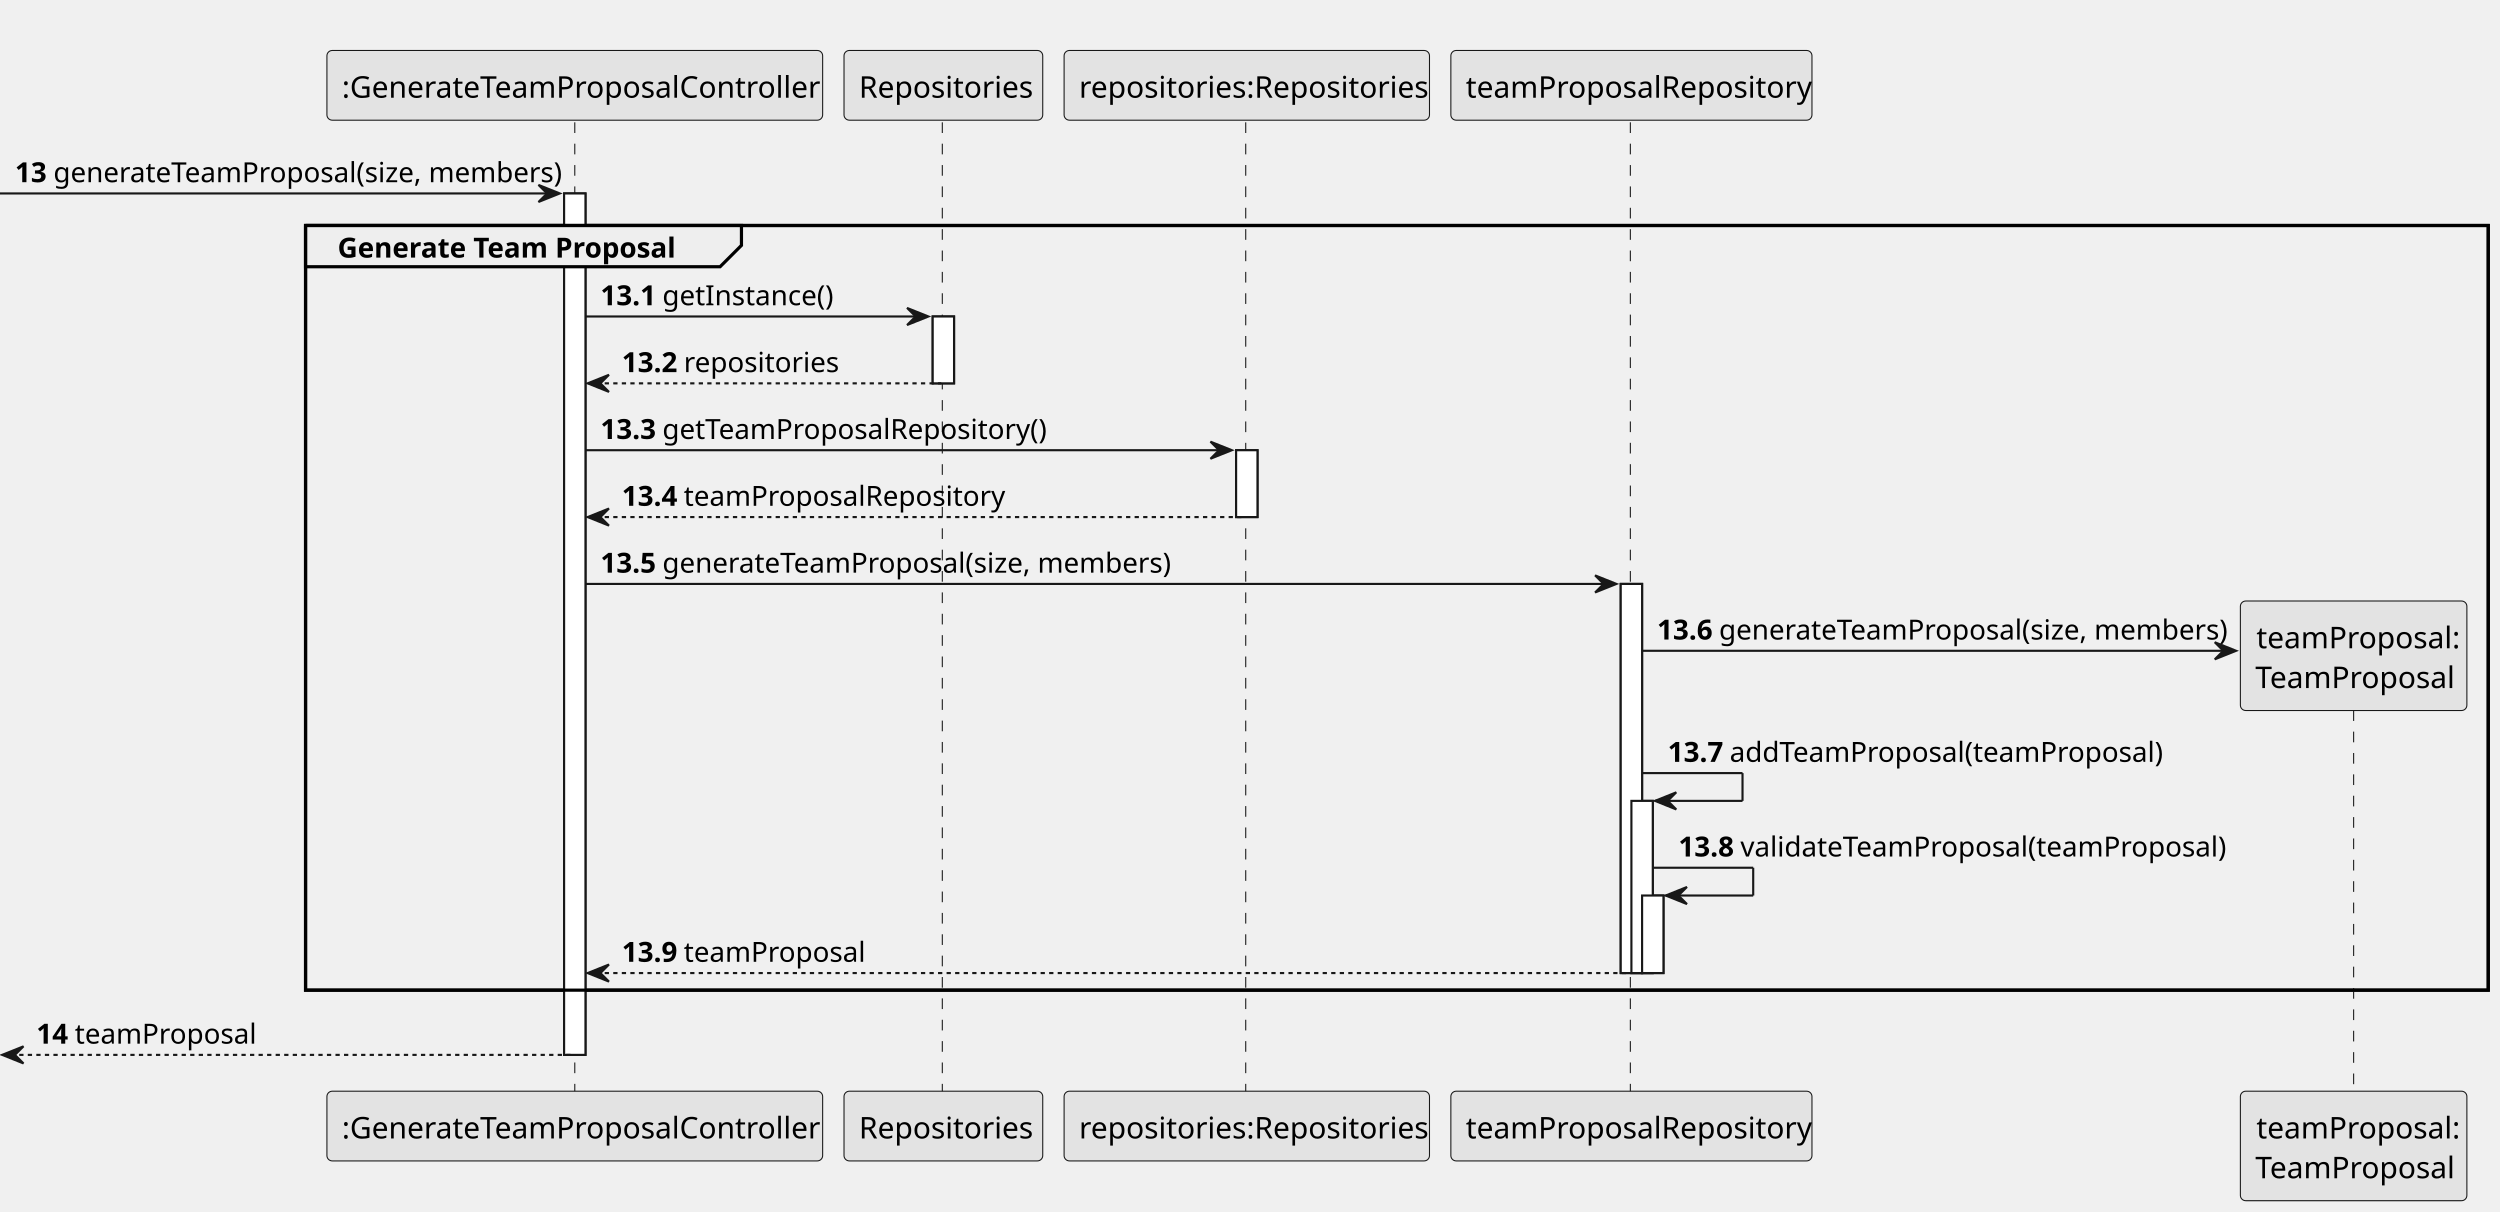
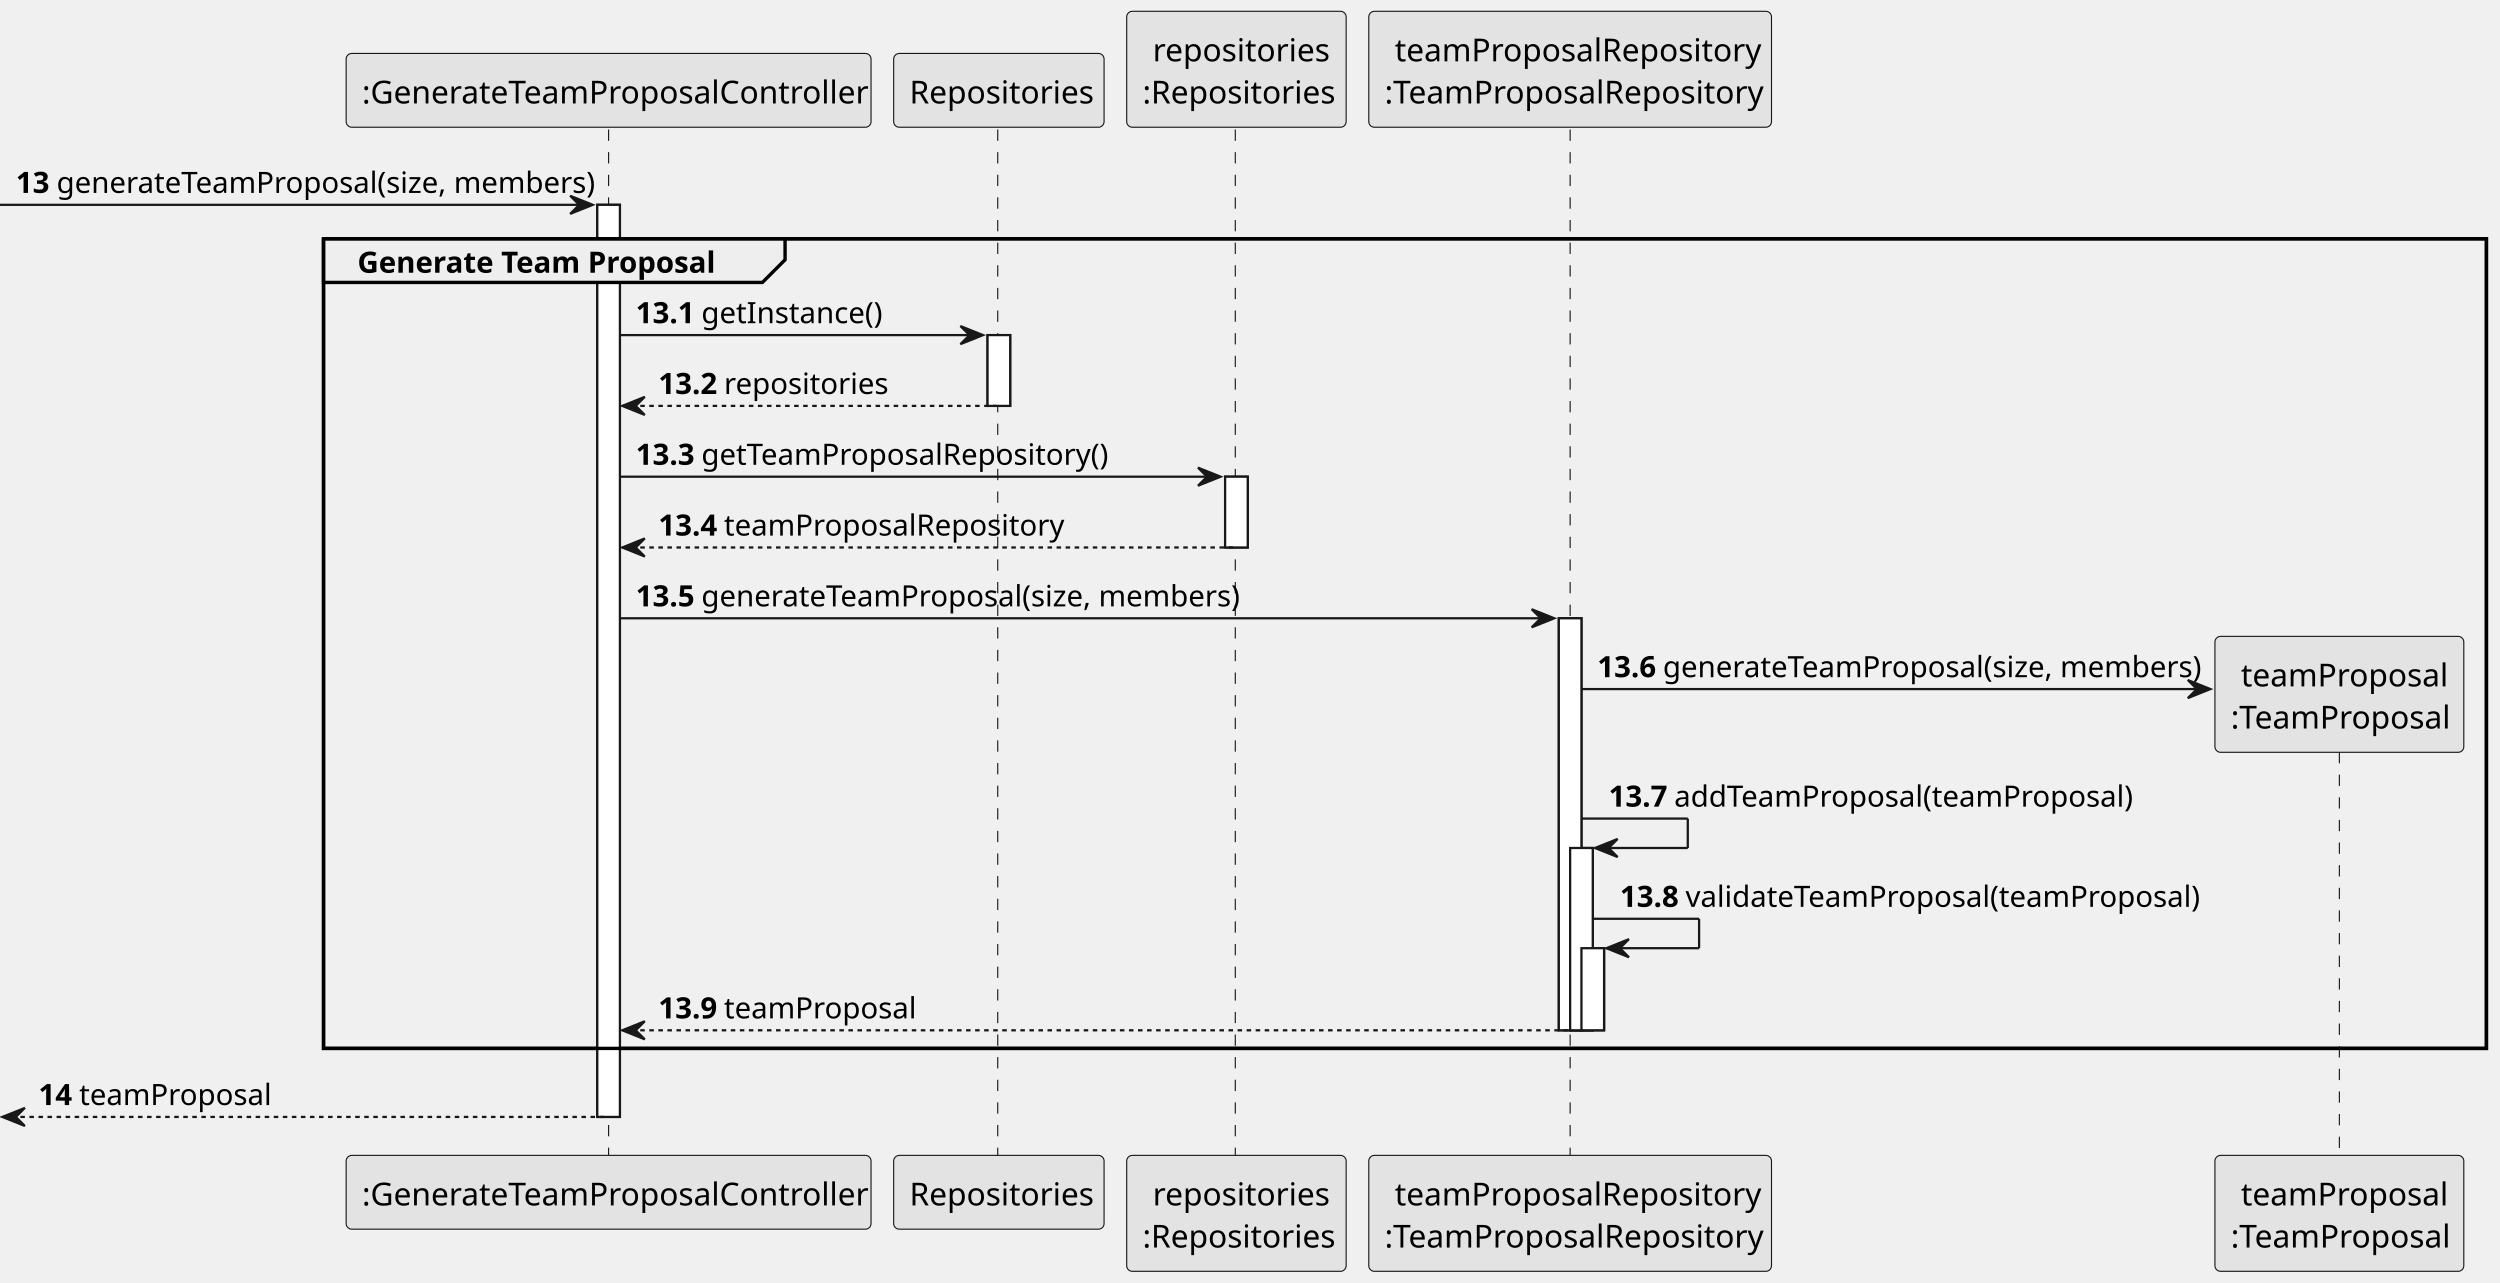
- <svg xmlns="http://www.w3.org/2000/svg" contentStyleType="text/css" height="567px" preserveAspectRatio="none" style="width:1170px;height:567px;background:#FFFFFF;" version="1.1" viewBox="0 0 1170 567" width="1170px" zoomAndPan="magnify">
+ <svg xmlns="http://www.w3.org/2000/svg" contentStyleType="text/css" height="567px" preserveAspectRatio="none" style="width:1105px;height:567px;background:#FFFFFF;" version="1.1" viewBox="0 0 1105 567" width="1105px" zoomAndPan="magnify">
  <defs />
  <g>
    <rect fill="#FFFFFF" height="403.152" style="stroke:#181818;stroke-width:1.0;" width="10" x="264" y="90.533" />
    <rect fill="#FFFFFF" height="31.291" style="stroke:#181818;stroke-width:1.0;" width="10" x="436.5" y="148.115" />
-     <rect fill="#FFFFFF" height="31.291" style="stroke:#181818;stroke-width:1.0;" width="10" x="578.5" y="210.697" />
-     <rect fill="#FFFFFF" height="182.115" style="stroke:#181818;stroke-width:1.0;" width="10" x="758.5" y="273.279" />
-     <rect fill="#FFFFFF" height="80.582" style="stroke:#181818;stroke-width:1.0;" width="10" x="763.5" y="374.812" />
-     <rect fill="#FFFFFF" height="36.291" style="stroke:#181818;stroke-width:1.0;" width="10" x="768.5" y="419.103" />
-     <rect fill="none" height="357.861" style="stroke:#000000;stroke-width:1.5;" width="1021.5" x="143" y="105.533" />
+     <rect fill="#FFFFFF" height="31.291" style="stroke:#181818;stroke-width:1.0;" width="10" x="541.5" y="210.697" />
+     <rect fill="#FFFFFF" height="182.115" style="stroke:#181818;stroke-width:1.0;" width="10" x="689" y="273.279" />
+     <rect fill="#FFFFFF" height="80.582" style="stroke:#181818;stroke-width:1.0;" width="10" x="694" y="374.812" />
+     <rect fill="#FFFFFF" height="36.291" style="stroke:#181818;stroke-width:1.0;" width="10" x="699" y="419.103" />
+     <rect fill="none" height="357.861" style="stroke:#000000;stroke-width:1.5;" width="956" x="143" y="105.533" />
    <line style="stroke:#181818;stroke-width:0.5;stroke-dasharray:5.0,5.0;" x1="269" x2="269" y1="57.242" y2="511.685" />
    <line style="stroke:#181818;stroke-width:0.5;stroke-dasharray:5.0,5.0;" x1="441" x2="441" y1="57.242" y2="511.685" />
-     <line style="stroke:#181818;stroke-width:0.5;stroke-dasharray:5.0,5.0;" x1="583" x2="583" y1="57.242" y2="511.685" />
-     <line style="stroke:#181818;stroke-width:0.5;stroke-dasharray:5.0,5.0;" x1="763" x2="763" y1="57.242" y2="511.685" />
-     <line style="stroke:#181818;stroke-width:0.5;stroke-dasharray:5.0,5.0;" x1="1101.5" x2="1101.5" y1="322.4" y2="511.685" />
+     <line style="stroke:#181818;stroke-width:0.5;stroke-dasharray:5.0,5.0;" x1="546" x2="546" y1="57.242" y2="511.685" />
+     <line style="stroke:#181818;stroke-width:0.5;stroke-dasharray:5.0,5.0;" x1="694" x2="694" y1="57.242" y2="511.685" />
+     <line style="stroke:#181818;stroke-width:0.5;stroke-dasharray:5.0,5.0;" x1="1034" x2="1034" y1="322.4" y2="511.685" />
    <rect fill="#E3E3E3" height="32.621" rx="2.5" ry="2.5" style="stroke:#181818;stroke-width:0.5;" width="232" x="153" y="23.621" />
    <text fill="#000000" font-family="sans-serif" font-size="14" lengthAdjust="spacing" textLength="218" x="160" y="45.728">:GenerateTeamProposalController</text>
    <rect fill="#E3E3E3" height="32.621" rx="2.5" ry="2.5" style="stroke:#181818;stroke-width:0.5;" width="232" x="153" y="510.685" />
    <text fill="#000000" font-family="sans-serif" font-size="14" lengthAdjust="spacing" textLength="218" x="160" y="532.793">:GenerateTeamProposalController</text>
    <rect fill="#E3E3E3" height="32.621" rx="2.5" ry="2.5" style="stroke:#181818;stroke-width:0.5;" width="93" x="395" y="23.621" />
    <text fill="#000000" font-family="sans-serif" font-size="14" lengthAdjust="spacing" textLength="79" x="402" y="45.728">Repositories</text>
    <rect fill="#E3E3E3" height="32.621" rx="2.5" ry="2.5" style="stroke:#181818;stroke-width:0.5;" width="93" x="395" y="510.685" />
    <text fill="#000000" font-family="sans-serif" font-size="14" lengthAdjust="spacing" textLength="79" x="402" y="532.793">Repositories</text>
-     <rect fill="#E3E3E3" height="32.621" rx="2.5" ry="2.5" style="stroke:#181818;stroke-width:0.5;" width="171" x="498" y="23.621" />
-     <text fill="#000000" font-family="sans-serif" font-size="14" lengthAdjust="spacing" textLength="157" x="505" y="45.728">repositories:Repositories</text>
-     <rect fill="#E3E3E3" height="32.621" rx="2.5" ry="2.5" style="stroke:#181818;stroke-width:0.5;" width="171" x="498" y="510.685" />
-     <text fill="#000000" font-family="sans-serif" font-size="14" lengthAdjust="spacing" textLength="157" x="505" y="532.793">repositories:Repositories</text>
-     <rect fill="#E3E3E3" height="32.621" rx="2.5" ry="2.5" style="stroke:#181818;stroke-width:0.5;" width="169" x="679" y="23.621" />
-     <text fill="#000000" font-family="sans-serif" font-size="14" lengthAdjust="spacing" textLength="155" x="686" y="45.728">teamProposalRepository</text>
-     <rect fill="#E3E3E3" height="32.621" rx="2.5" ry="2.5" style="stroke:#181818;stroke-width:0.5;" width="169" x="679" y="510.685" />
-     <text fill="#000000" font-family="sans-serif" font-size="14" lengthAdjust="spacing" textLength="155" x="686" y="532.793">teamProposalRepository</text>
-     <rect fill="#E3E3E3" height="51.242" rx="2.5" ry="2.5" style="stroke:#181818;stroke-width:0.5;" width="106" x="1048.5" y="510.685" />
-     <text fill="#000000" font-family="sans-serif" font-size="14" lengthAdjust="spacing" textLength="91" x="1056" y="532.793">teamProposal:</text>
-     <text fill="#000000" font-family="sans-serif" font-size="14" lengthAdjust="spacing" textLength="92" x="1055.5" y="551.414">TeamProposal</text>
+     <rect fill="#E3E3E3" height="51.242" rx="2.5" ry="2.5" style="stroke:#181818;stroke-width:0.5;" width="97" x="498" y="5" />
+     <text fill="#000000" font-family="sans-serif" font-size="14" lengthAdjust="spacing" textLength="74" x="509.5" y="27.107">repositories</text>
+     <text fill="#000000" font-family="sans-serif" font-size="14" lengthAdjust="spacing" textLength="83" x="505" y="45.728">:Repositories</text>
+     <rect fill="#E3E3E3" height="51.242" rx="2.5" ry="2.5" style="stroke:#181818;stroke-width:0.5;" width="97" x="498" y="510.685" />
+     <text fill="#000000" font-family="sans-serif" font-size="14" lengthAdjust="spacing" textLength="74" x="509.5" y="532.793">repositories</text>
+     <text fill="#000000" font-family="sans-serif" font-size="14" lengthAdjust="spacing" textLength="83" x="505" y="551.414">:Repositories</text>
+     <rect fill="#E3E3E3" height="51.242" rx="2.5" ry="2.5" style="stroke:#181818;stroke-width:0.5;" width="178" x="605" y="5" />
+     <text fill="#000000" font-family="sans-serif" font-size="14" lengthAdjust="spacing" textLength="155" x="616.5" y="27.107">teamProposalRepository</text>
+     <text fill="#000000" font-family="sans-serif" font-size="14" lengthAdjust="spacing" textLength="164" x="612" y="45.728">:TeamProposalRepository</text>
+     <rect fill="#E3E3E3" height="51.242" rx="2.5" ry="2.5" style="stroke:#181818;stroke-width:0.5;" width="178" x="605" y="510.685" />
+     <text fill="#000000" font-family="sans-serif" font-size="14" lengthAdjust="spacing" textLength="155" x="616.5" y="532.793">teamProposalRepository</text>
+     <text fill="#000000" font-family="sans-serif" font-size="14" lengthAdjust="spacing" textLength="164" x="612" y="551.414">:TeamProposalRepository</text>
+     <rect fill="#E3E3E3" height="51.242" rx="2.5" ry="2.5" style="stroke:#181818;stroke-width:0.5;" width="110" x="979" y="510.685" />
+     <text fill="#000000" font-family="sans-serif" font-size="14" lengthAdjust="spacing" textLength="87" x="990.5" y="532.793">teamProposal</text>
+     <text fill="#000000" font-family="sans-serif" font-size="14" lengthAdjust="spacing" textLength="96" x="986" y="551.414">:TeamProposal</text>
    <rect fill="#FFFFFF" height="403.152" style="stroke:#181818;stroke-width:1.0;" width="10" x="264" y="90.533" />
    <rect fill="#FFFFFF" height="31.291" style="stroke:#181818;stroke-width:1.0;" width="10" x="436.5" y="148.115" />
-     <rect fill="#FFFFFF" height="31.291" style="stroke:#181818;stroke-width:1.0;" width="10" x="578.5" y="210.697" />
-     <rect fill="#FFFFFF" height="182.115" style="stroke:#181818;stroke-width:1.0;" width="10" x="758.5" y="273.279" />
-     <rect fill="#FFFFFF" height="80.582" style="stroke:#181818;stroke-width:1.0;" width="10" x="763.5" y="374.812" />
-     <rect fill="#FFFFFF" height="36.291" style="stroke:#181818;stroke-width:1.0;" width="10" x="768.5" y="419.103" />
+     <rect fill="#FFFFFF" height="31.291" style="stroke:#181818;stroke-width:1.0;" width="10" x="541.5" y="210.697" />
+     <rect fill="#FFFFFF" height="182.115" style="stroke:#181818;stroke-width:1.0;" width="10" x="689" y="273.279" />
+     <rect fill="#FFFFFF" height="80.582" style="stroke:#181818;stroke-width:1.0;" width="10" x="694" y="374.812" />
+     <rect fill="#FFFFFF" height="36.291" style="stroke:#181818;stroke-width:1.0;" width="10" x="699" y="419.103" />
    <polygon fill="#181818" points="252,86.533,262,90.533,252,94.533,256,90.533" style="stroke:#181818;stroke-width:1.0;" />
    <line style="stroke:#181818;stroke-width:1.0;" x1="0" x2="258" y1="90.533" y2="90.533" />
    <text fill="#000000" font-family="sans-serif" font-size="13" font-weight="bold" lengthAdjust="spacing" textLength="14" x="7" y="85.27">13</text>
    <text fill="#000000" font-family="sans-serif" font-size="13" lengthAdjust="spacing" textLength="227" x="25" y="85.27">generateTeamProposal(size, members)</text>
    <path d="M143,105.533 L347,105.533 L347,114.824 L337,124.824 L143,124.824 L143,105.533 " fill="#EEEEEE" style="stroke:#000000;stroke-width:1.5;" />
-     <rect fill="none" height="357.861" style="stroke:#000000;stroke-width:1.5;" width="1021.5" x="143" y="105.533" />
+     <rect fill="none" height="357.861" style="stroke:#000000;stroke-width:1.5;" width="956" x="143" y="105.533" />
    <text fill="#000000" font-family="sans-serif" font-size="13" font-weight="bold" lengthAdjust="spacing" textLength="159" x="158" y="120.561">Generate Team Proposal</text>
    <polygon fill="#181818" points="424.5,144.115,434.5,148.115,424.5,152.115,428.5,148.115" style="stroke:#181818;stroke-width:1.0;" />
    <line style="stroke:#181818;stroke-width:1.0;" x1="274" x2="430.5" y1="148.115" y2="148.115" />
    <text fill="#000000" font-family="sans-serif" font-size="13" font-weight="bold" lengthAdjust="spacing" textLength="25" x="281" y="142.852">13.1</text>
    <text fill="#000000" font-family="sans-serif" font-size="13" lengthAdjust="spacing" textLength="75" x="310" y="142.852">getInstance()</text>
    <polygon fill="#181818" points="285,175.406,275,179.406,285,183.406,281,179.406" style="stroke:#181818;stroke-width:1.0;" />
    <line style="stroke:#181818;stroke-width:1.0;stroke-dasharray:2.0,2.0;" x1="279" x2="440.5" y1="179.406" y2="179.406" />
    <text fill="#000000" font-family="sans-serif" font-size="13" font-weight="bold" lengthAdjust="spacing" textLength="25" x="291" y="174.144">13.2</text>
    <text fill="#000000" font-family="sans-serif" font-size="13" lengthAdjust="spacing" textLength="67" x="320" y="174.144">repositories</text>
-     <polygon fill="#181818" points="566.5,206.697,576.5,210.697,566.5,214.697,570.5,210.697" style="stroke:#181818;stroke-width:1.0;" />
-     <line style="stroke:#181818;stroke-width:1.0;" x1="274" x2="572.5" y1="210.697" y2="210.697" />
+     <polygon fill="#181818" points="529.5,206.697,539.5,210.697,529.5,214.697,533.5,210.697" style="stroke:#181818;stroke-width:1.0;" />
+     <line style="stroke:#181818;stroke-width:1.0;" x1="274" x2="535.5" y1="210.697" y2="210.697" />
    <text fill="#000000" font-family="sans-serif" font-size="13" font-weight="bold" lengthAdjust="spacing" textLength="25" x="281" y="205.435">13.3</text>
    <text fill="#000000" font-family="sans-serif" font-size="13" lengthAdjust="spacing" textLength="171" x="310" y="205.435">getTeamProposalRepository()</text>
    <polygon fill="#181818" points="285,237.988,275,241.988,285,245.988,281,241.988" style="stroke:#181818;stroke-width:1.0;" />
-     <line style="stroke:#181818;stroke-width:1.0;stroke-dasharray:2.0,2.0;" x1="279" x2="582.5" y1="241.988" y2="241.988" />
+     <line style="stroke:#181818;stroke-width:1.0;stroke-dasharray:2.0,2.0;" x1="279" x2="545.5" y1="241.988" y2="241.988" />
    <text fill="#000000" font-family="sans-serif" font-size="13" font-weight="bold" lengthAdjust="spacing" textLength="25" x="291" y="236.726">13.4</text>
    <text fill="#000000" font-family="sans-serif" font-size="13" lengthAdjust="spacing" textLength="142" x="320" y="236.726">teamProposalRepository</text>
-     <polygon fill="#181818" points="746.5,269.279,756.5,273.279,746.5,277.279,750.5,273.279" style="stroke:#181818;stroke-width:1.0;" />
-     <line style="stroke:#181818;stroke-width:1.0;" x1="274" x2="752.5" y1="273.279" y2="273.279" />
+     <polygon fill="#181818" points="677,269.279,687,273.279,677,277.279,681,273.279" style="stroke:#181818;stroke-width:1.0;" />
+     <line style="stroke:#181818;stroke-width:1.0;" x1="274" x2="683" y1="273.279" y2="273.279" />
    <text fill="#000000" font-family="sans-serif" font-size="13" font-weight="bold" lengthAdjust="spacing" textLength="25" x="281" y="268.017">13.5</text>
    <text fill="#000000" font-family="sans-serif" font-size="13" lengthAdjust="spacing" textLength="227" x="310" y="268.017">generateTeamProposal(size, members)</text>
-     <polygon fill="#181818" points="1036.5,300.57,1046.5,304.57,1036.5,308.57,1040.5,304.57" style="stroke:#181818;stroke-width:1.0;" />
-     <line style="stroke:#181818;stroke-width:1.0;" x1="768.5" x2="1042.5" y1="304.57" y2="304.57" />
-     <text fill="#000000" font-family="sans-serif" font-size="13" font-weight="bold" lengthAdjust="spacing" textLength="25" x="775.5" y="299.308">13.6</text>
-     <text fill="#000000" font-family="sans-serif" font-size="13" lengthAdjust="spacing" textLength="227" x="804.5" y="299.308">generateTeamProposal(size, members)</text>
-     <rect fill="#E3E3E3" height="51.242" rx="2.5" ry="2.5" style="stroke:#181818;stroke-width:0.5;" width="106" x="1048.5" y="281.279" />
-     <text fill="#000000" font-family="sans-serif" font-size="14" lengthAdjust="spacing" textLength="91" x="1056" y="303.387">teamProposal:</text>
-     <text fill="#000000" font-family="sans-serif" font-size="14" lengthAdjust="spacing" textLength="92" x="1055.5" y="322.008">TeamProposal</text>
-     <line style="stroke:#181818;stroke-width:1.0;" x1="768.5" x2="815.5" y1="361.812" y2="361.812" />
-     <line style="stroke:#181818;stroke-width:1.0;" x1="815.5" x2="815.5" y1="361.812" y2="374.812" />
-     <line style="stroke:#181818;stroke-width:1.0;" x1="774.5" x2="815.5" y1="374.812" y2="374.812" />
-     <polygon fill="#181818" points="784.5,370.812,774.5,374.812,784.5,378.812,780.5,374.812" style="stroke:#181818;stroke-width:1.0;" />
-     <text fill="#000000" font-family="sans-serif" font-size="13" font-weight="bold" lengthAdjust="spacing" textLength="25" x="780.5" y="356.55">13.7</text>
-     <text fill="#000000" font-family="sans-serif" font-size="13" lengthAdjust="spacing" textLength="192" x="809.5" y="356.55">addTeamProposal(teamProposal)</text>
-     <line style="stroke:#181818;stroke-width:1.0;" x1="773.5" x2="820.5" y1="406.103" y2="406.103" />
-     <line style="stroke:#181818;stroke-width:1.0;" x1="820.5" x2="820.5" y1="406.103" y2="419.103" />
-     <line style="stroke:#181818;stroke-width:1.0;" x1="779.5" x2="820.5" y1="419.103" y2="419.103" />
-     <polygon fill="#181818" points="789.5,415.103,779.5,419.103,789.5,423.103,785.5,419.103" style="stroke:#181818;stroke-width:1.0;" />
-     <text fill="#000000" font-family="sans-serif" font-size="13" font-weight="bold" lengthAdjust="spacing" textLength="25" x="785.5" y="400.841">13.8</text>
-     <text fill="#000000" font-family="sans-serif" font-size="13" lengthAdjust="spacing" textLength="214" x="814.5" y="400.841">validateTeamProposal(teamProposal)</text>
+     <polygon fill="#181818" points="967,300.57,977,304.57,967,308.57,971,304.57" style="stroke:#181818;stroke-width:1.0;" />
+     <line style="stroke:#181818;stroke-width:1.0;" x1="699" x2="973" y1="304.57" y2="304.57" />
+     <text fill="#000000" font-family="sans-serif" font-size="13" font-weight="bold" lengthAdjust="spacing" textLength="25" x="706" y="299.308">13.6</text>
+     <text fill="#000000" font-family="sans-serif" font-size="13" lengthAdjust="spacing" textLength="227" x="735" y="299.308">generateTeamProposal(size, members)</text>
+     <rect fill="#E3E3E3" height="51.242" rx="2.5" ry="2.5" style="stroke:#181818;stroke-width:0.5;" width="110" x="979" y="281.279" />
+     <text fill="#000000" font-family="sans-serif" font-size="14" lengthAdjust="spacing" textLength="87" x="990.5" y="303.387">teamProposal</text>
+     <text fill="#000000" font-family="sans-serif" font-size="14" lengthAdjust="spacing" textLength="96" x="986" y="322.008">:TeamProposal</text>
+     <line style="stroke:#181818;stroke-width:1.0;" x1="699" x2="746" y1="361.812" y2="361.812" />
+     <line style="stroke:#181818;stroke-width:1.0;" x1="746" x2="746" y1="361.812" y2="374.812" />
+     <line style="stroke:#181818;stroke-width:1.0;" x1="705" x2="746" y1="374.812" y2="374.812" />
+     <polygon fill="#181818" points="715,370.812,705,374.812,715,378.812,711,374.812" style="stroke:#181818;stroke-width:1.0;" />
+     <text fill="#000000" font-family="sans-serif" font-size="13" font-weight="bold" lengthAdjust="spacing" textLength="25" x="711" y="356.55">13.7</text>
+     <text fill="#000000" font-family="sans-serif" font-size="13" lengthAdjust="spacing" textLength="192" x="740" y="356.55">addTeamProposal(teamProposal)</text>
+     <line style="stroke:#181818;stroke-width:1.0;" x1="704" x2="751" y1="406.103" y2="406.103" />
+     <line style="stroke:#181818;stroke-width:1.0;" x1="751" x2="751" y1="406.103" y2="419.103" />
+     <line style="stroke:#181818;stroke-width:1.0;" x1="710" x2="751" y1="419.103" y2="419.103" />
+     <polygon fill="#181818" points="720,415.103,710,419.103,720,423.103,716,419.103" style="stroke:#181818;stroke-width:1.0;" />
+     <text fill="#000000" font-family="sans-serif" font-size="13" font-weight="bold" lengthAdjust="spacing" textLength="25" x="716" y="400.841">13.8</text>
+     <text fill="#000000" font-family="sans-serif" font-size="13" lengthAdjust="spacing" textLength="214" x="745" y="400.841">validateTeamProposal(teamProposal)</text>
    <polygon fill="#181818" points="285,451.394,275,455.394,285,459.394,281,455.394" style="stroke:#181818;stroke-width:1.0;" />
-     <line style="stroke:#181818;stroke-width:1.0;stroke-dasharray:2.0,2.0;" x1="279" x2="762.5" y1="455.394" y2="455.394" />
+     <line style="stroke:#181818;stroke-width:1.0;stroke-dasharray:2.0,2.0;" x1="279" x2="693" y1="455.394" y2="455.394" />
    <text fill="#000000" font-family="sans-serif" font-size="13" font-weight="bold" lengthAdjust="spacing" textLength="25" x="291" y="450.132">13.9</text>
    <text fill="#000000" font-family="sans-serif" font-size="13" lengthAdjust="spacing" textLength="80" x="320" y="450.132">teamProposal</text>
    <polygon fill="#181818" points="11,489.685,1,493.685,11,497.685,7,493.685" style="stroke:#181818;stroke-width:1.0;" />
    <line style="stroke:#181818;stroke-width:1.0;stroke-dasharray:2.0,2.0;" x1="5" x2="268" y1="493.685" y2="493.685" />
    <text fill="#000000" font-family="sans-serif" font-size="13" font-weight="bold" lengthAdjust="spacing" textLength="14" x="17" y="488.423">14</text>
    <text fill="#000000" font-family="sans-serif" font-size="13" lengthAdjust="spacing" textLength="80" x="35" y="488.423">teamProposal</text>
  </g>
</svg>
